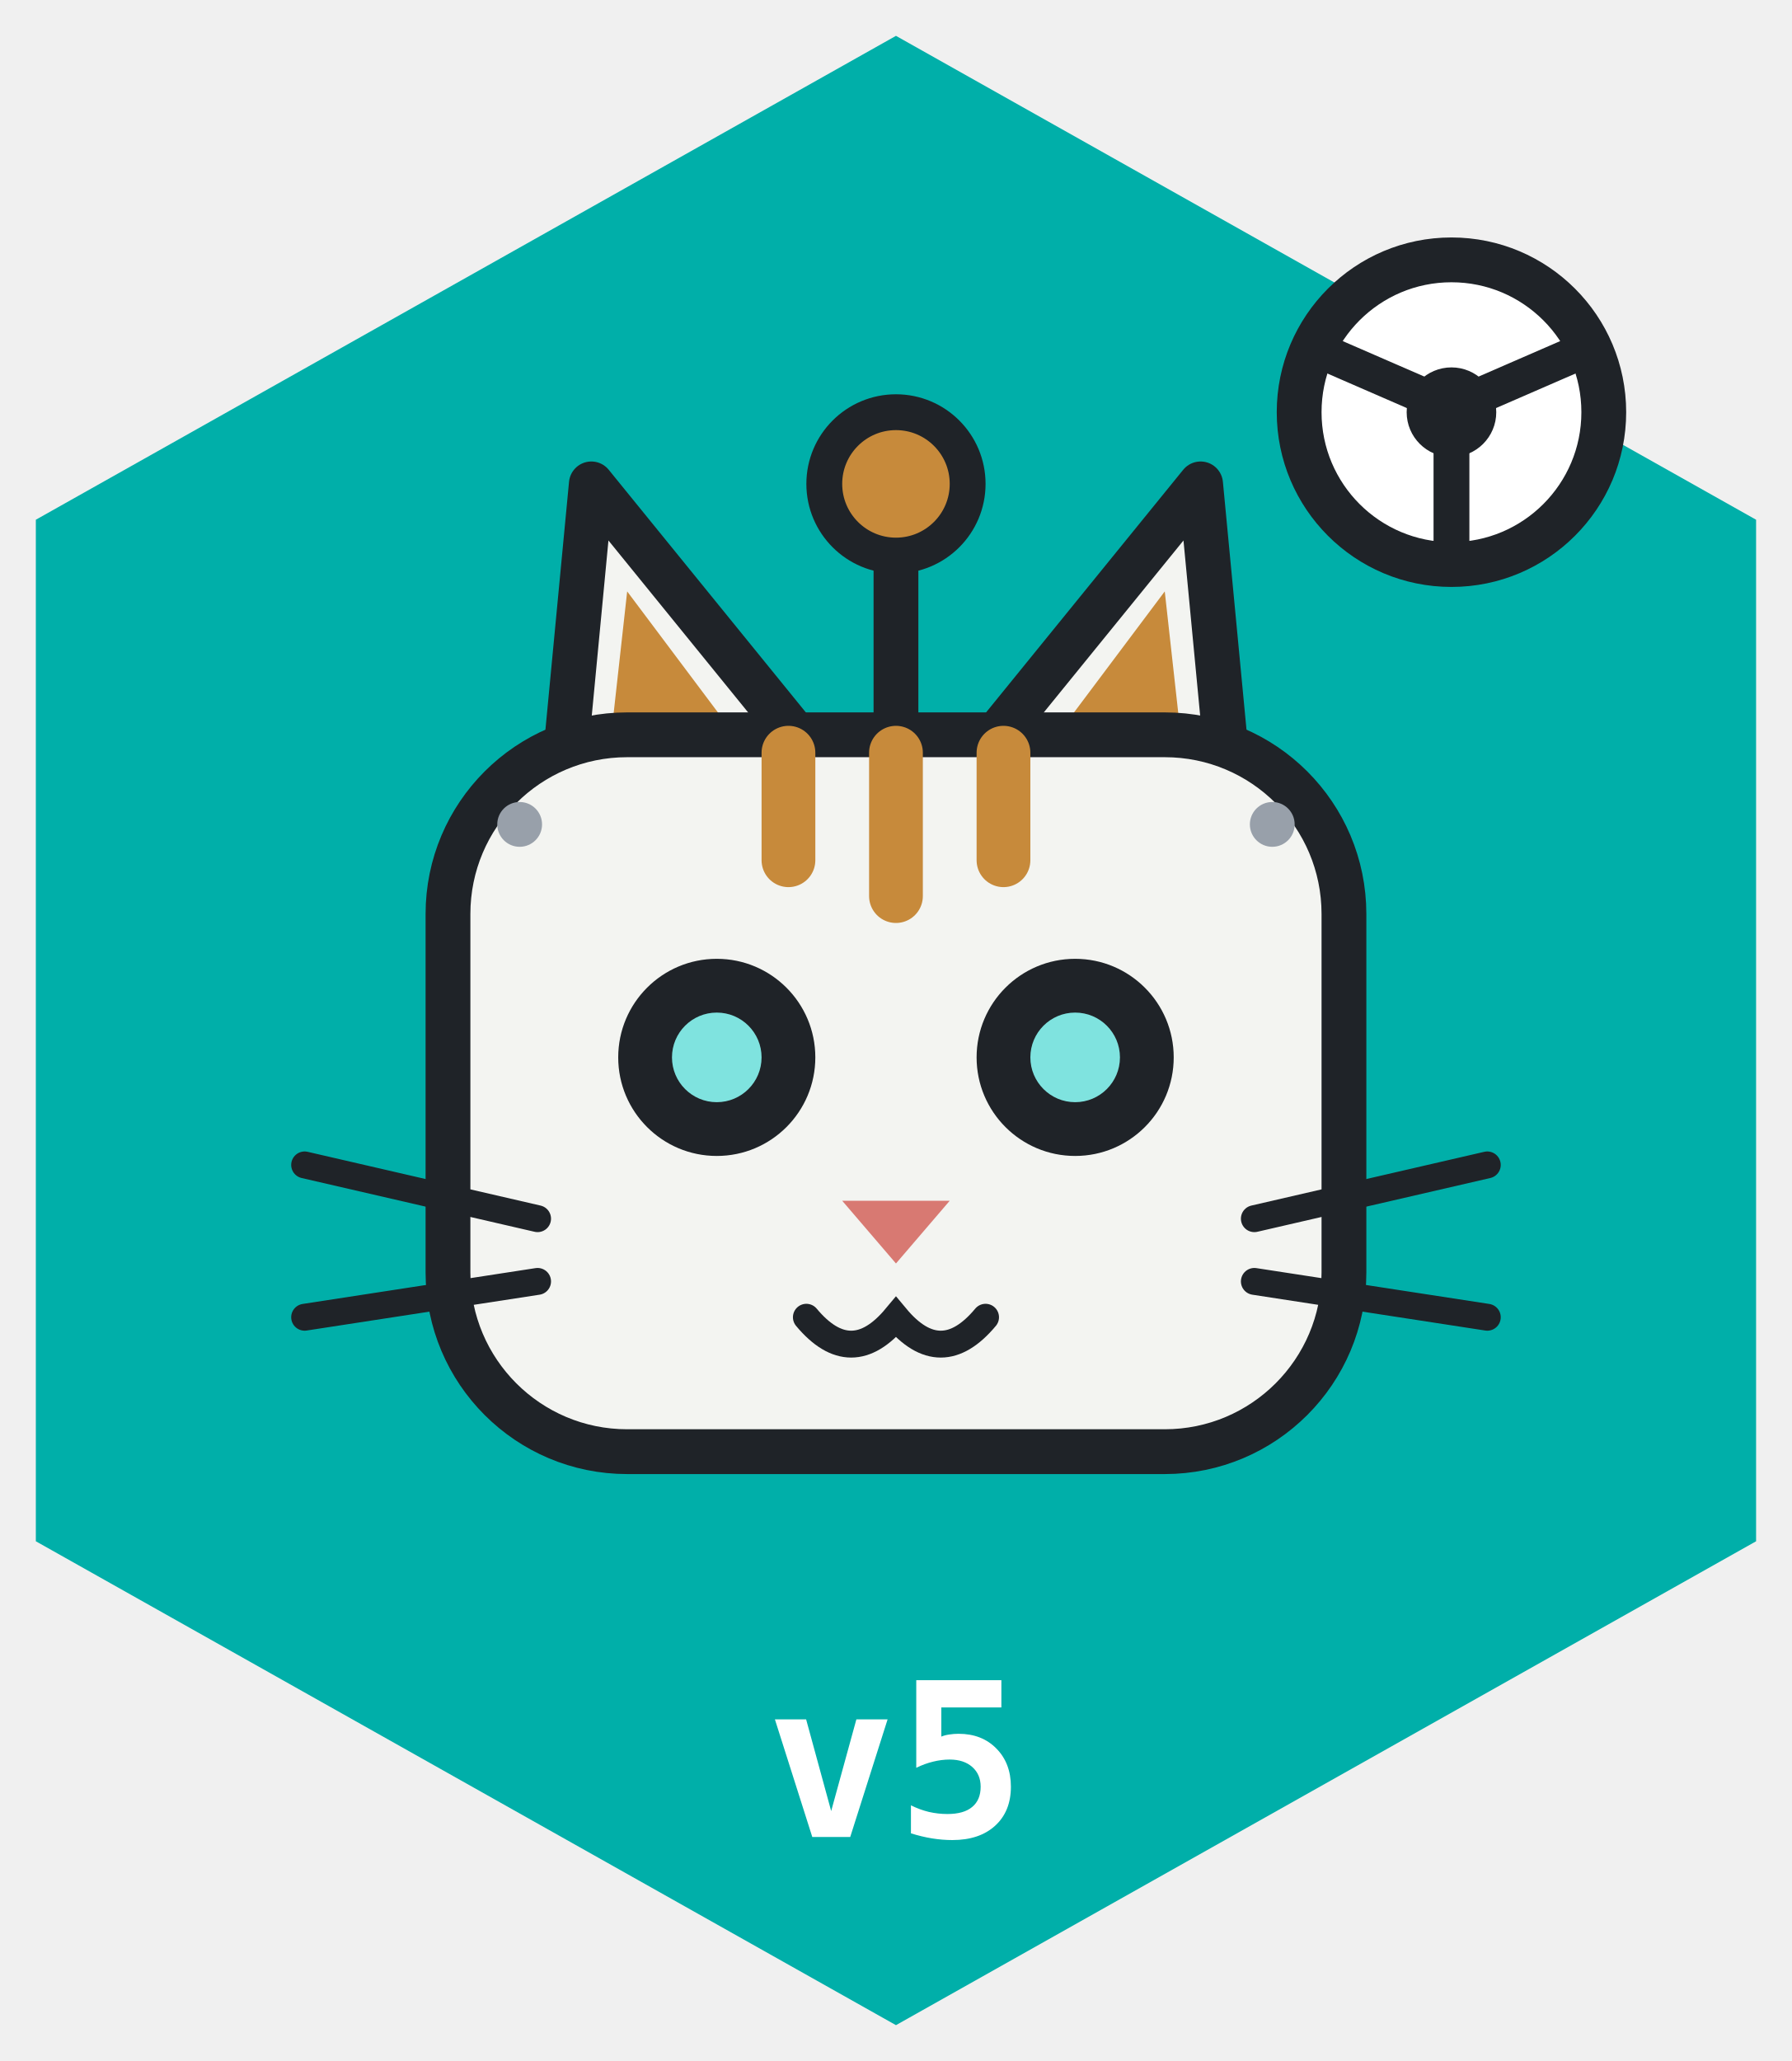
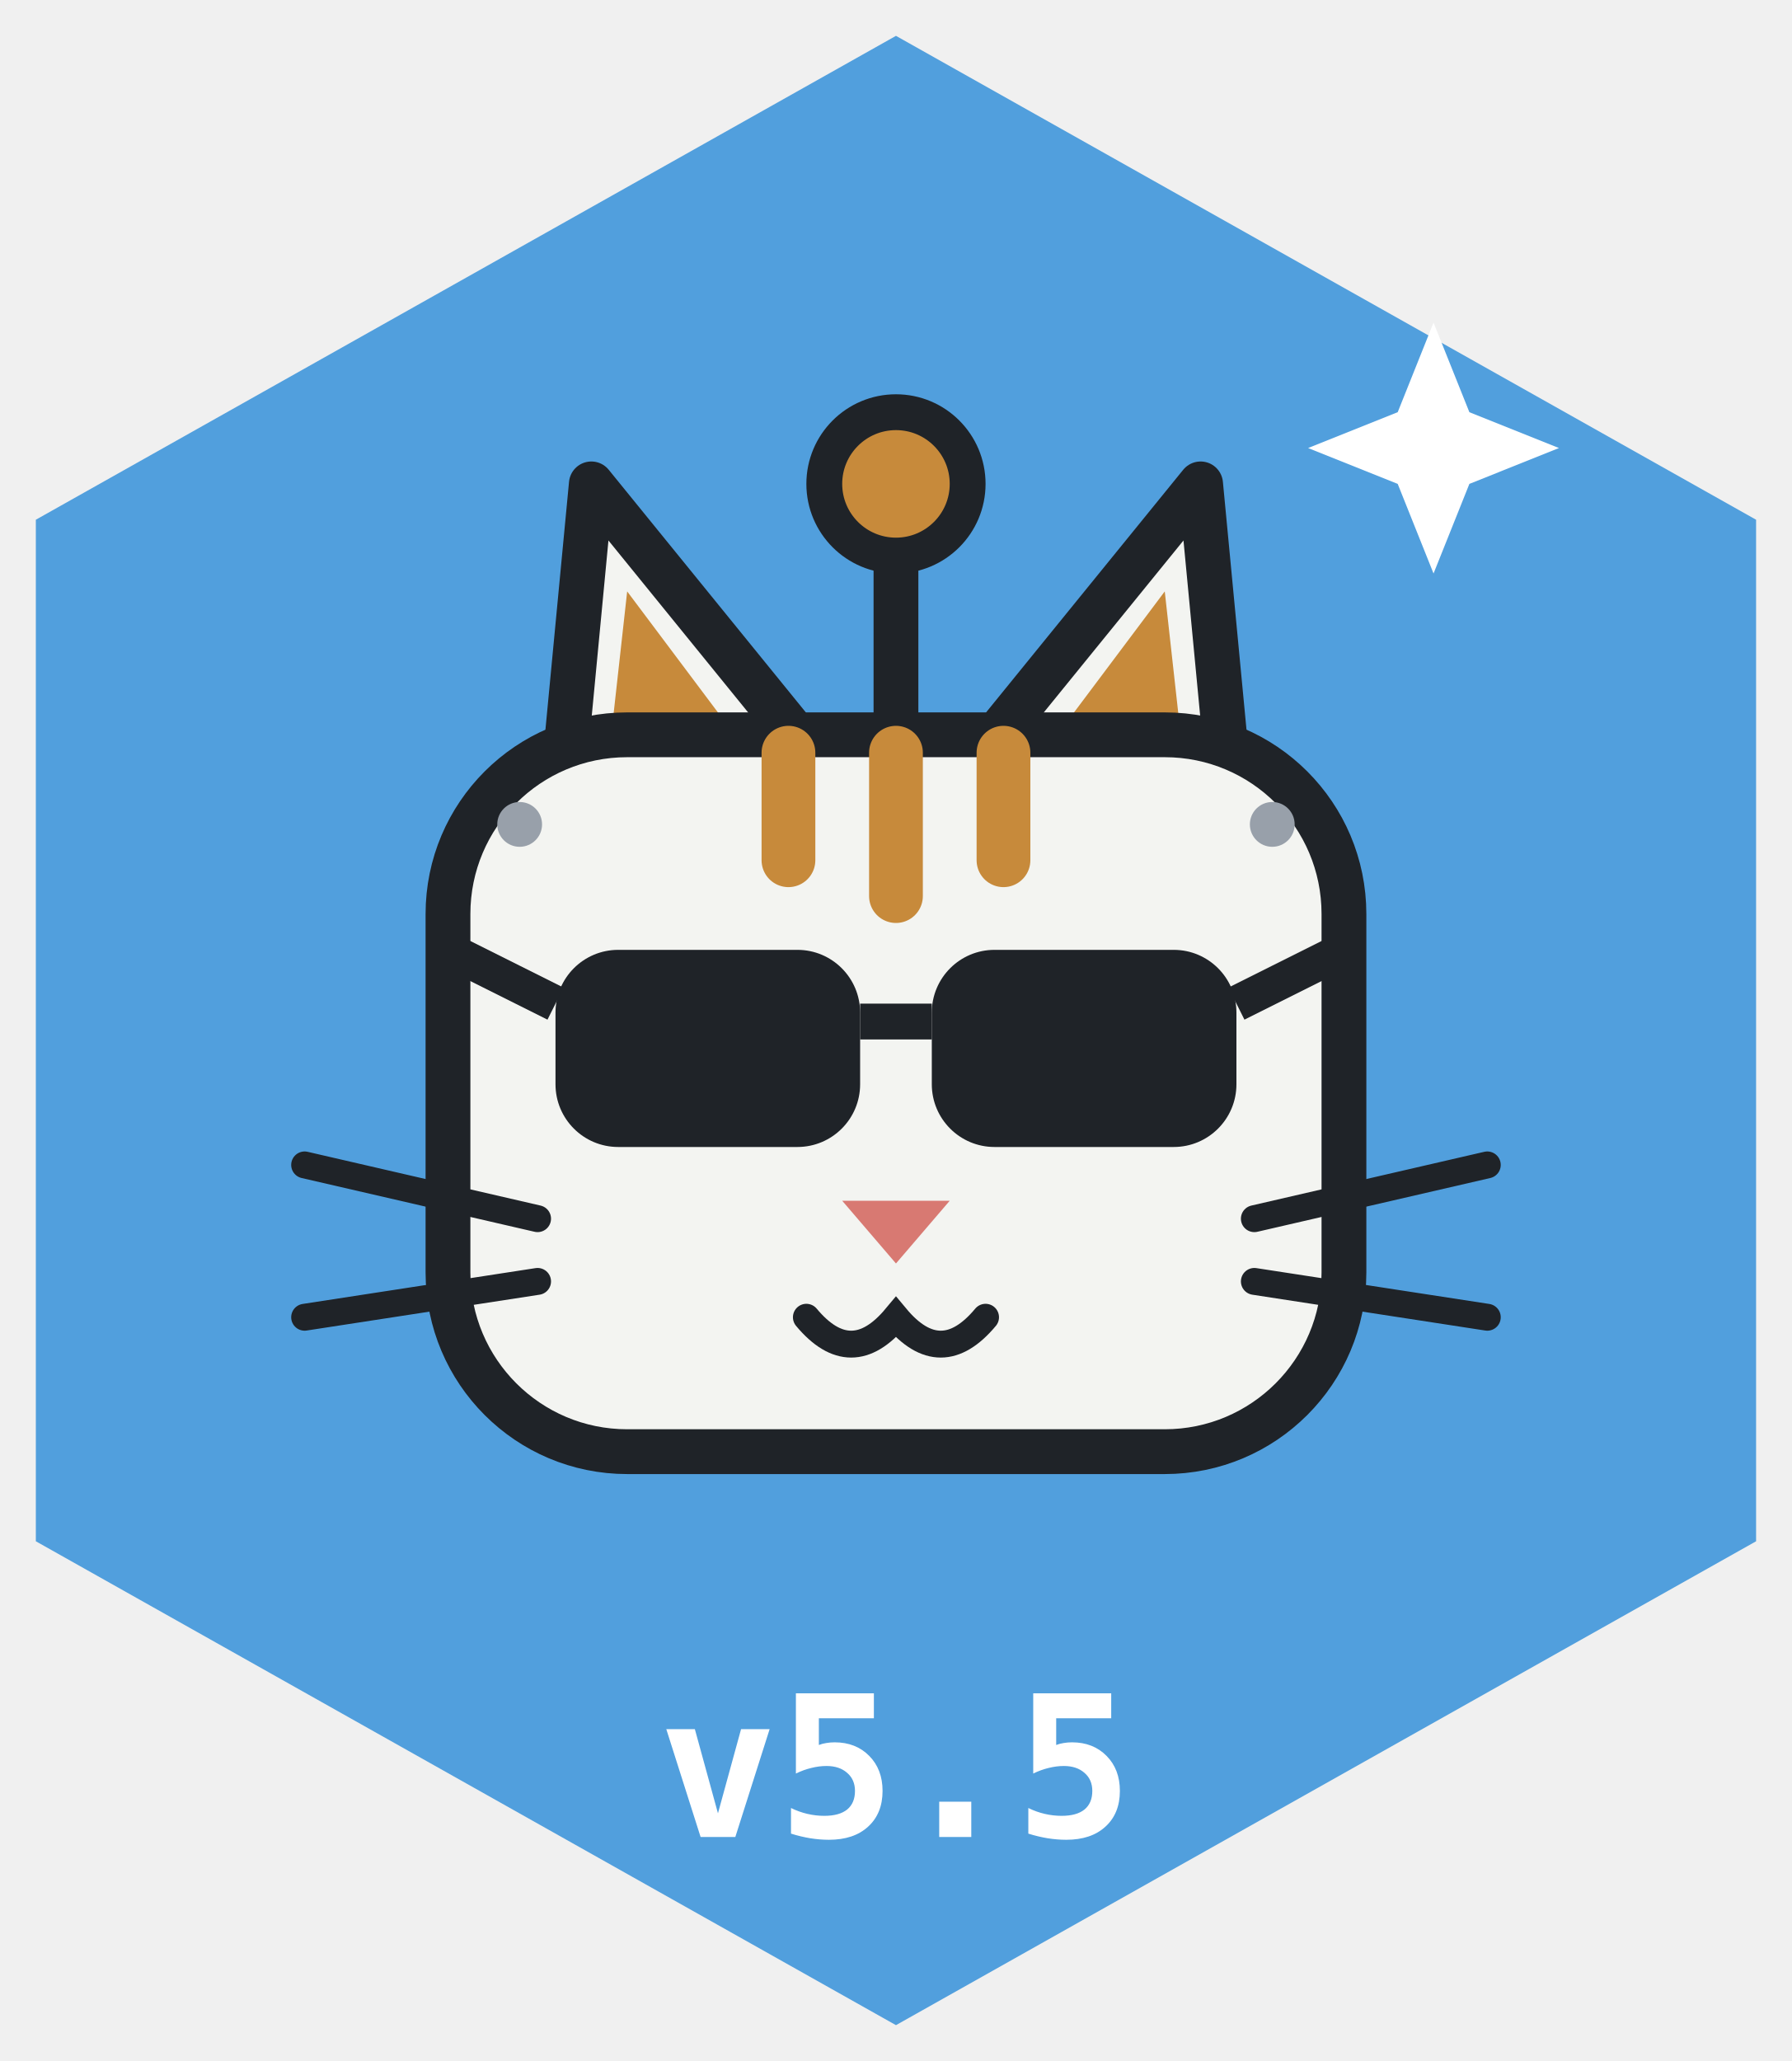
- <svg xmlns="http://www.w3.org/2000/svg" viewBox="0 0 200 230" role="img" aria-label="obot-v5: a placeholder robot cat in a hexagon">
-   <polygon points="100,4 196,58 196,172 100,226 4,172 4,58" fill="#00afa9" />
+ <svg xmlns="http://www.w3.org/2000/svg" viewBox="0 0 200 230" role="img" aria-label="obot-v5-5: a placeholder robot cat in a hexagon">
+   <polygon points="100,4 196,58 196,172 100,226 4,172 4,58" fill="#519fdd" />
  <path d="M100 82 V60" stroke="#1f2328" stroke-width="5" />
  <circle cx="100" cy="54" r="8" fill="#c78a3b" stroke="#1f2328" stroke-width="4" />
  <polygon points="62,96 66,54 92,86" fill="#f3f4f1" stroke="#1f2328" stroke-width="5" stroke-linejoin="round" />
  <polygon points="138,96 134,54 108,86" fill="#f3f4f1" stroke="#1f2328" stroke-width="5" stroke-linejoin="round" />
  <polygon points="68,84 70,66 82,82" fill="#c78a3b" />
  <polygon points="132,84 130,66 118,82" fill="#c78a3b" />
  <rect x="50" y="82" width="100" height="80" rx="20" fill="#f3f4f1" stroke="#1f2328" stroke-width="5" />
  <path d="M88 84 v12 M100 84 v16 M112 84 v12" stroke="#c78a3b" stroke-width="6" stroke-linecap="round" />
  <circle cx="58" cy="92" r="2.5" fill="#98a0aa" />
  <circle cx="142" cy="92" r="2.5" fill="#98a0aa" />
  <polygon points="94,134 106,134 100,141" fill="#d87972" />
  <path d="M90 147 q5 6 10 0 q5 6 10 0" fill="none" stroke="#1f2328" stroke-width="3" stroke-linecap="round" />
  <path d="M60 136 L34 130 M60 143 L34 147 M140 136 L166 130 M140 143 L166 147" stroke="#1f2328" stroke-width="3" stroke-linecap="round" />
-   <circle cx="80" cy="118" r="11" fill="#1f2328" />
-   <circle cx="120" cy="118" r="11" fill="#1f2328" />
-   <circle cx="80" cy="118" r="5" fill="#7fe3df" />
-   <circle cx="120" cy="118" r="5" fill="#7fe3df" />
-   <g stroke="#1f2328" fill="none">
-     <circle cx="162" cy="46" r="17" stroke-width="5" fill="#fff" />
-     <circle cx="162" cy="46" r="4" fill="#1f2328" stroke-width="2" />
-     <path d="M162 50 V63 M158.5 44 L147 39 M165.5 44 L177 39" stroke-width="4" stroke-linecap="round" />
-   </g>
-   <text x="100" y="205" text-anchor="middle" font-family="IBM Plex Mono, ui-monospace, monospace" font-weight="600" font-size="24" fill="#fff">v5</text>
+   <rect x="62" y="106" width="34" height="22" rx="7" fill="#1f2328" />
+   <rect x="104" y="106" width="34" height="22" rx="7" fill="#1f2328" />
+   <path d="M96 114 h8 M62 112 L50 106 M138 112 L150 106" stroke="#1f2328" stroke-width="4" />
+   <path d="M160 36 l4 10 l10 4 l-10 4 l-4 10 l-4 -10 l-10 -4 l10 -4 z" fill="#fff" />
+   <text x="100" y="205" text-anchor="middle" font-family="IBM Plex Mono, ui-monospace, monospace" font-weight="600" font-size="22" fill="#fff">v5.5</text>
</svg>
